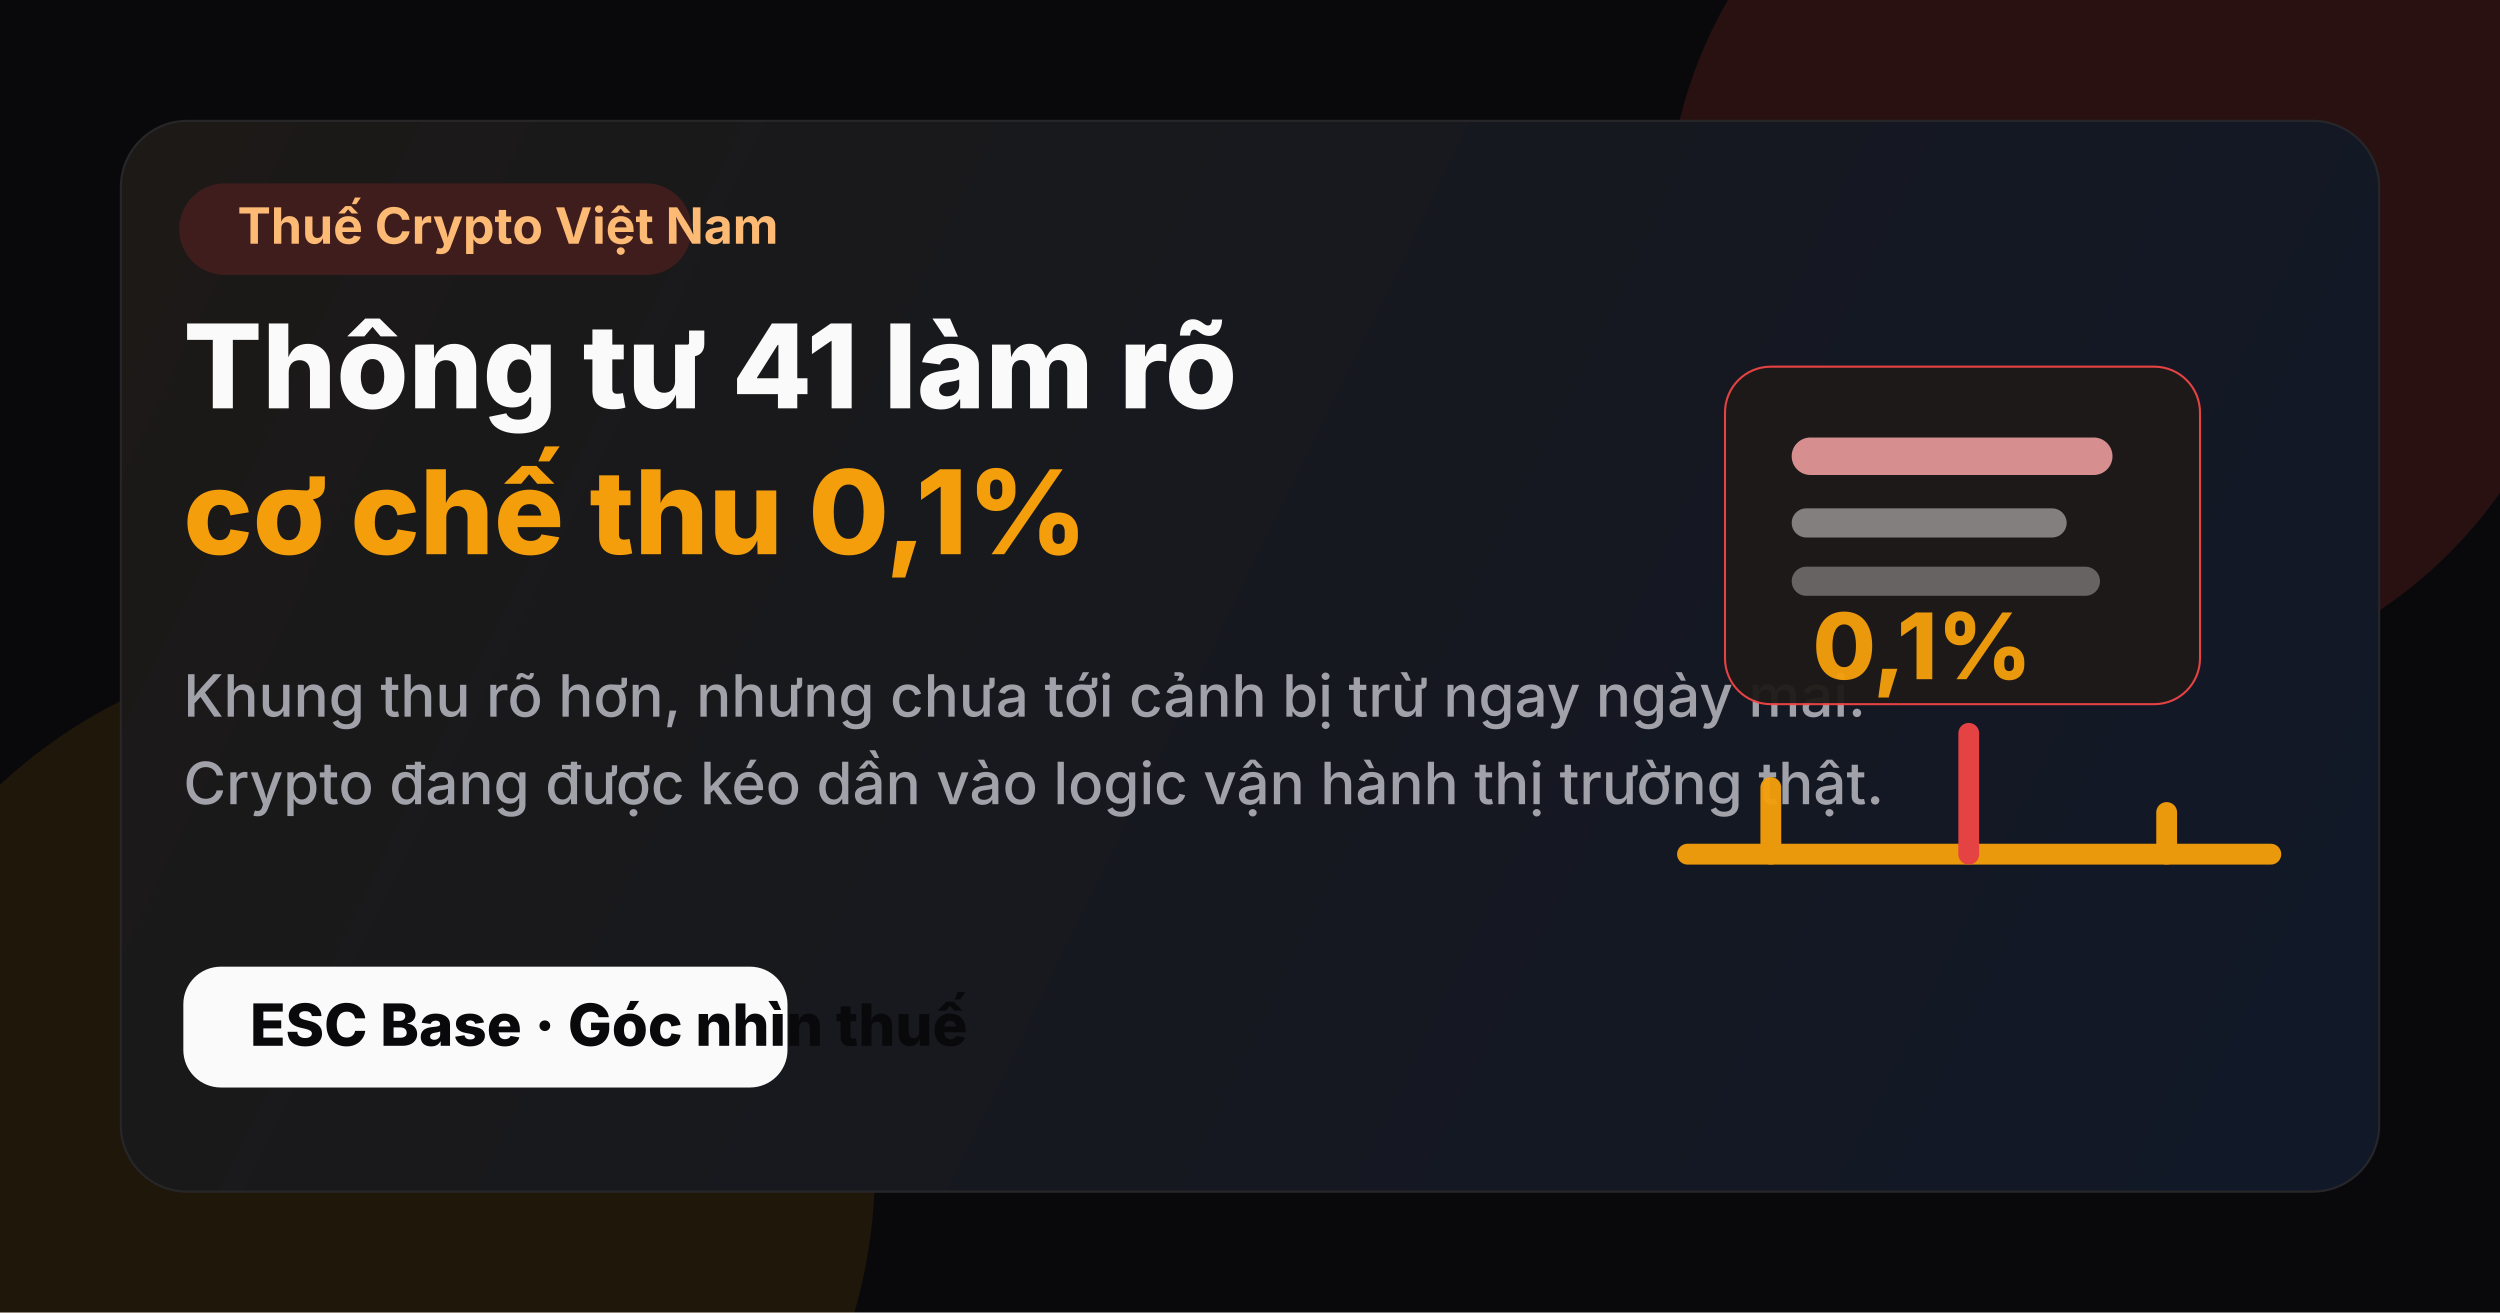
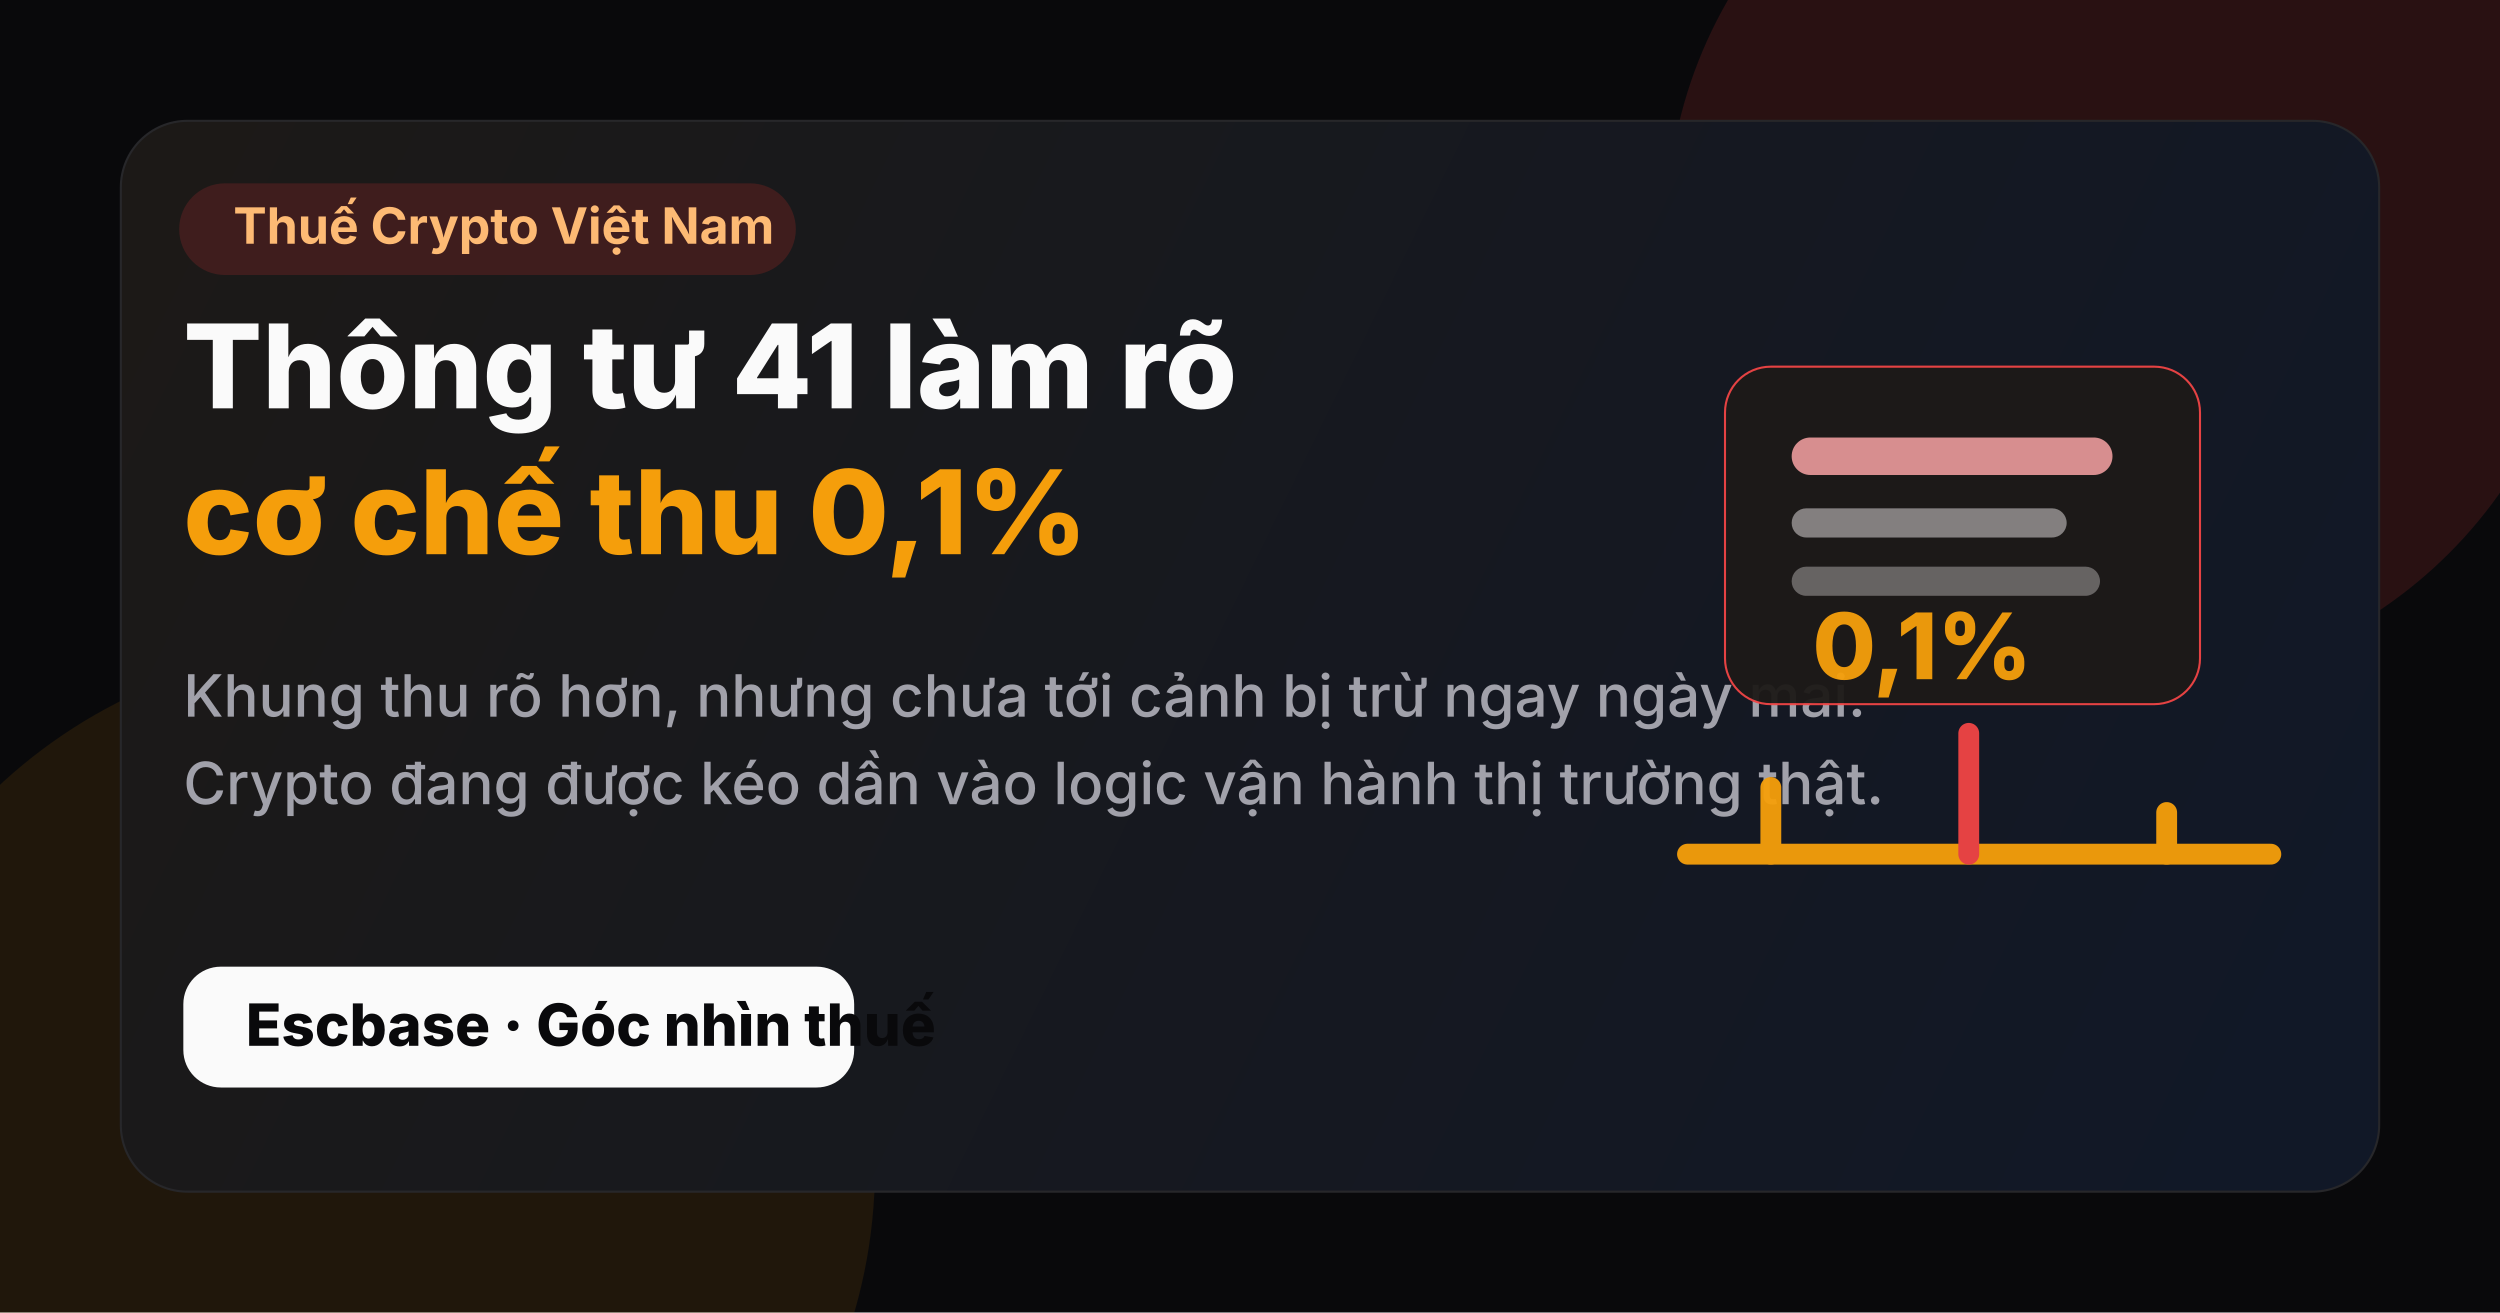
<svg xmlns="http://www.w3.org/2000/svg" width="1200" height="630" viewBox="0 0 1200 630" fill="none">
  <rect width="1200" height="630" fill="#09090B" />
  <circle cx="1020" cy="110" r="220" fill="#EF4444" fill-opacity="0.14" />
  <circle cx="170" cy="560" r="250" fill="#F59E0B" fill-opacity="0.1" />
  <rect x="58" y="58" width="1084" height="514" rx="32" fill="url(#g)" stroke="#27272A" />
-   <rect x="86" y="88" width="246" height="44" rx="22" fill="#3F1D1D" />
-   <text x="114" y="117" fill="#FDBA74" font-size="24" font-family="Inter, Arial, sans-serif" font-weight="700">Thuế Crypto Việt Nam</text>
+   <rect x="86" y="88" width="296" height="44" rx="22" fill="#3F1D1D" />
+   <text x="112" y="117" fill="#FDBA74" font-size="24" font-family="Inter, Arial, sans-serif" font-weight="700">Thuế Crypto Việt Nam</text>
  <text x="88" y="196" fill="#FAFAFA" font-size="56" font-family="Inter, Arial, sans-serif" font-weight="800">Thông tư 41 làm rõ</text>
  <text x="88" y="266" fill="#F59E0B" font-size="56" font-family="Inter, Arial, sans-serif" font-weight="800">cơ chế thu 0,1%</text>
  <text x="88" y="344" fill="#A1A1AA" font-size="28" font-family="Inter, Arial, sans-serif" font-weight="500">Khung thu rõ hơn, nhưng chưa tới cảnh bị trừ ngay ngày mai.</text>
  <text x="88" y="386" fill="#A1A1AA" font-size="28" font-family="Inter, Arial, sans-serif" font-weight="500">Crypto đang được kéo dần vào logic vận hành thị trường thật.</text>
-   <rect x="88" y="464" width="290" height="58" rx="18" fill="#FAFAFA" />
-   <text x="120" y="502" fill="#09090B" font-size="28" font-family="Inter, Arial, sans-serif" font-weight="800">ESC Base · Góc nhìn thuế</text>
+   <rect x="88" y="464" width="322" height="58" rx="18" fill="#FAFAFA" />
+   <text x="118" y="502" fill="#09090B" font-size="28" font-family="Inter, Arial, sans-serif" font-weight="800">Escbase · Góc nhìn thuế</text>
  <g opacity="0.95">
    <rect x="828" y="176" width="228" height="162" rx="22" fill="#1C1917" stroke="#EF4444" />
    <rect x="860" y="210" width="154" height="18" rx="9" fill="#FCA5A5" fill-opacity="0.88" />
    <rect x="860" y="244" width="132" height="14" rx="7" fill="#D6D3D1" fill-opacity="0.58" />
    <rect x="860" y="272" width="148" height="14" rx="7" fill="#D6D3D1" fill-opacity="0.42" />
    <text x="870" y="326" fill="#F59E0B" font-size="44" font-family="Inter, Arial, sans-serif" font-weight="800">0,1%</text>
    <path d="M810 410H1090" stroke="#F59E0B" stroke-width="10" stroke-linecap="round" />
    <path d="M850 410V378" stroke="#F59E0B" stroke-width="10" stroke-linecap="round" />
    <path d="M945 410V352" stroke="#EF4444" stroke-width="10" stroke-linecap="round" />
    <path d="M1040 410V390" stroke="#F59E0B" stroke-width="10" stroke-linecap="round" />
  </g>
  <defs>
    <linearGradient id="g" x1="80" y1="70" x2="1080" y2="560" gradientUnits="userSpaceOnUse">
      <stop stop-color="#1C1917" />
      <stop offset="1" stop-color="#111827" />
    </linearGradient>
  </defs>
</svg>
